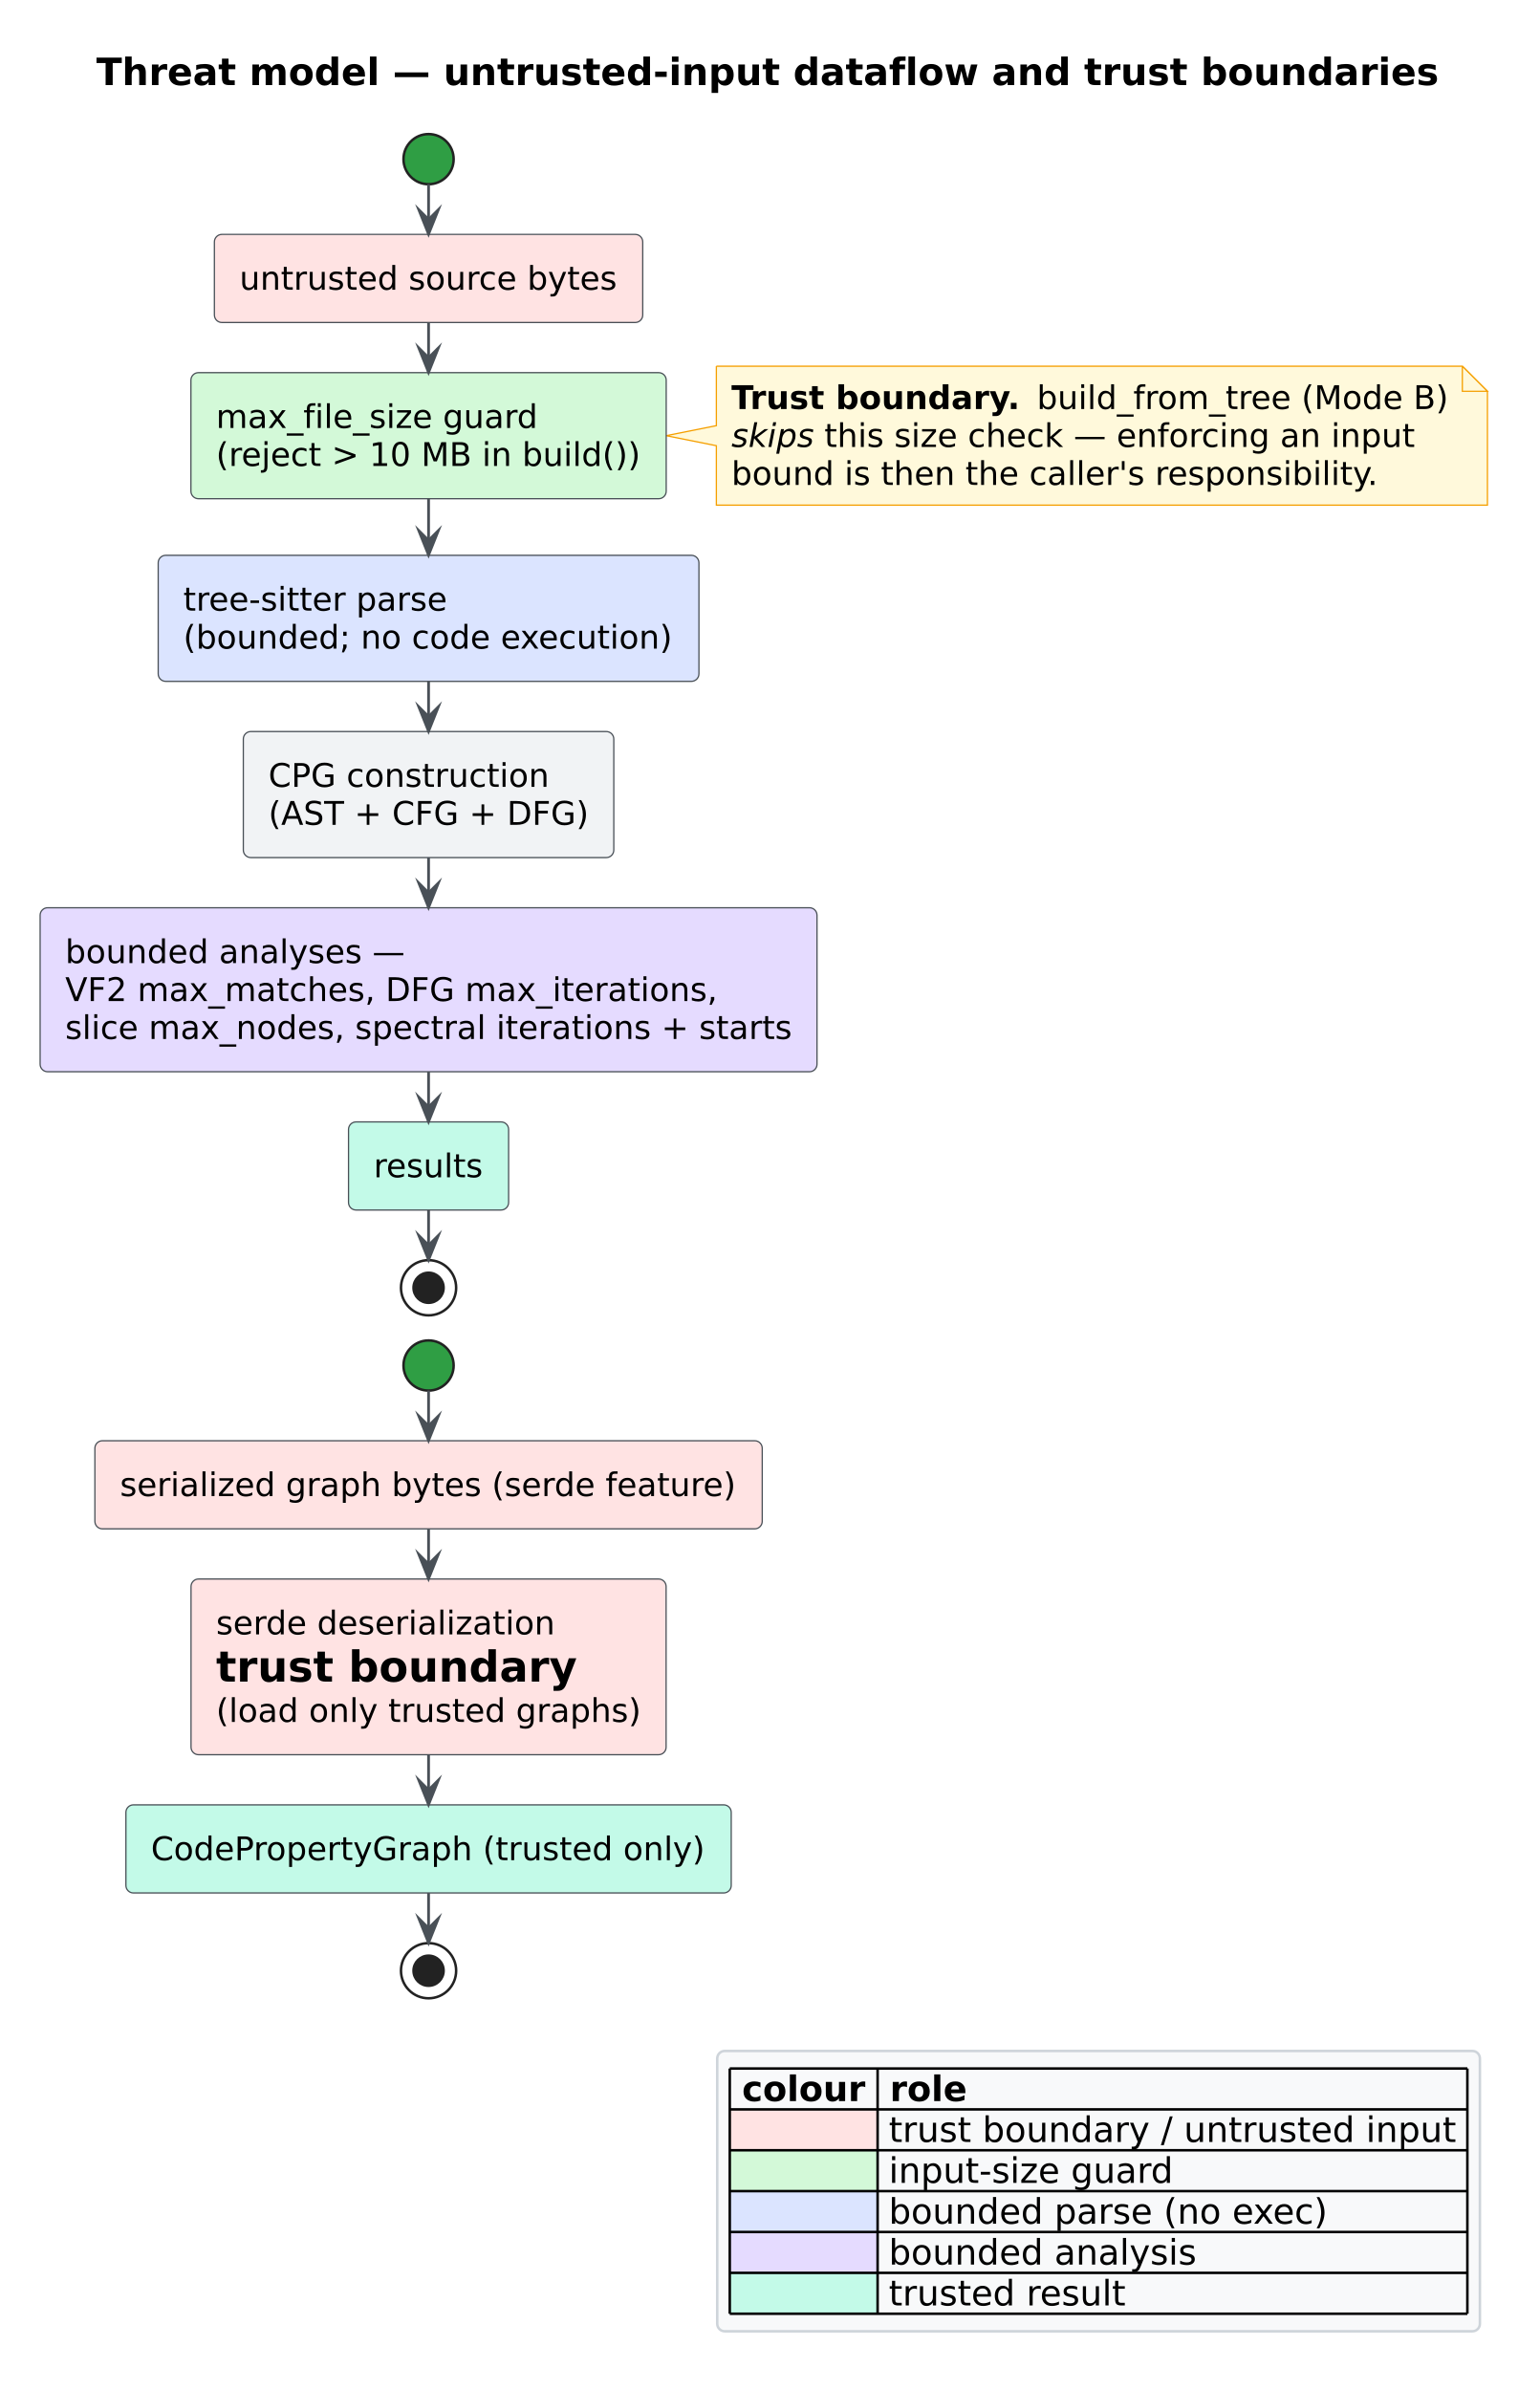
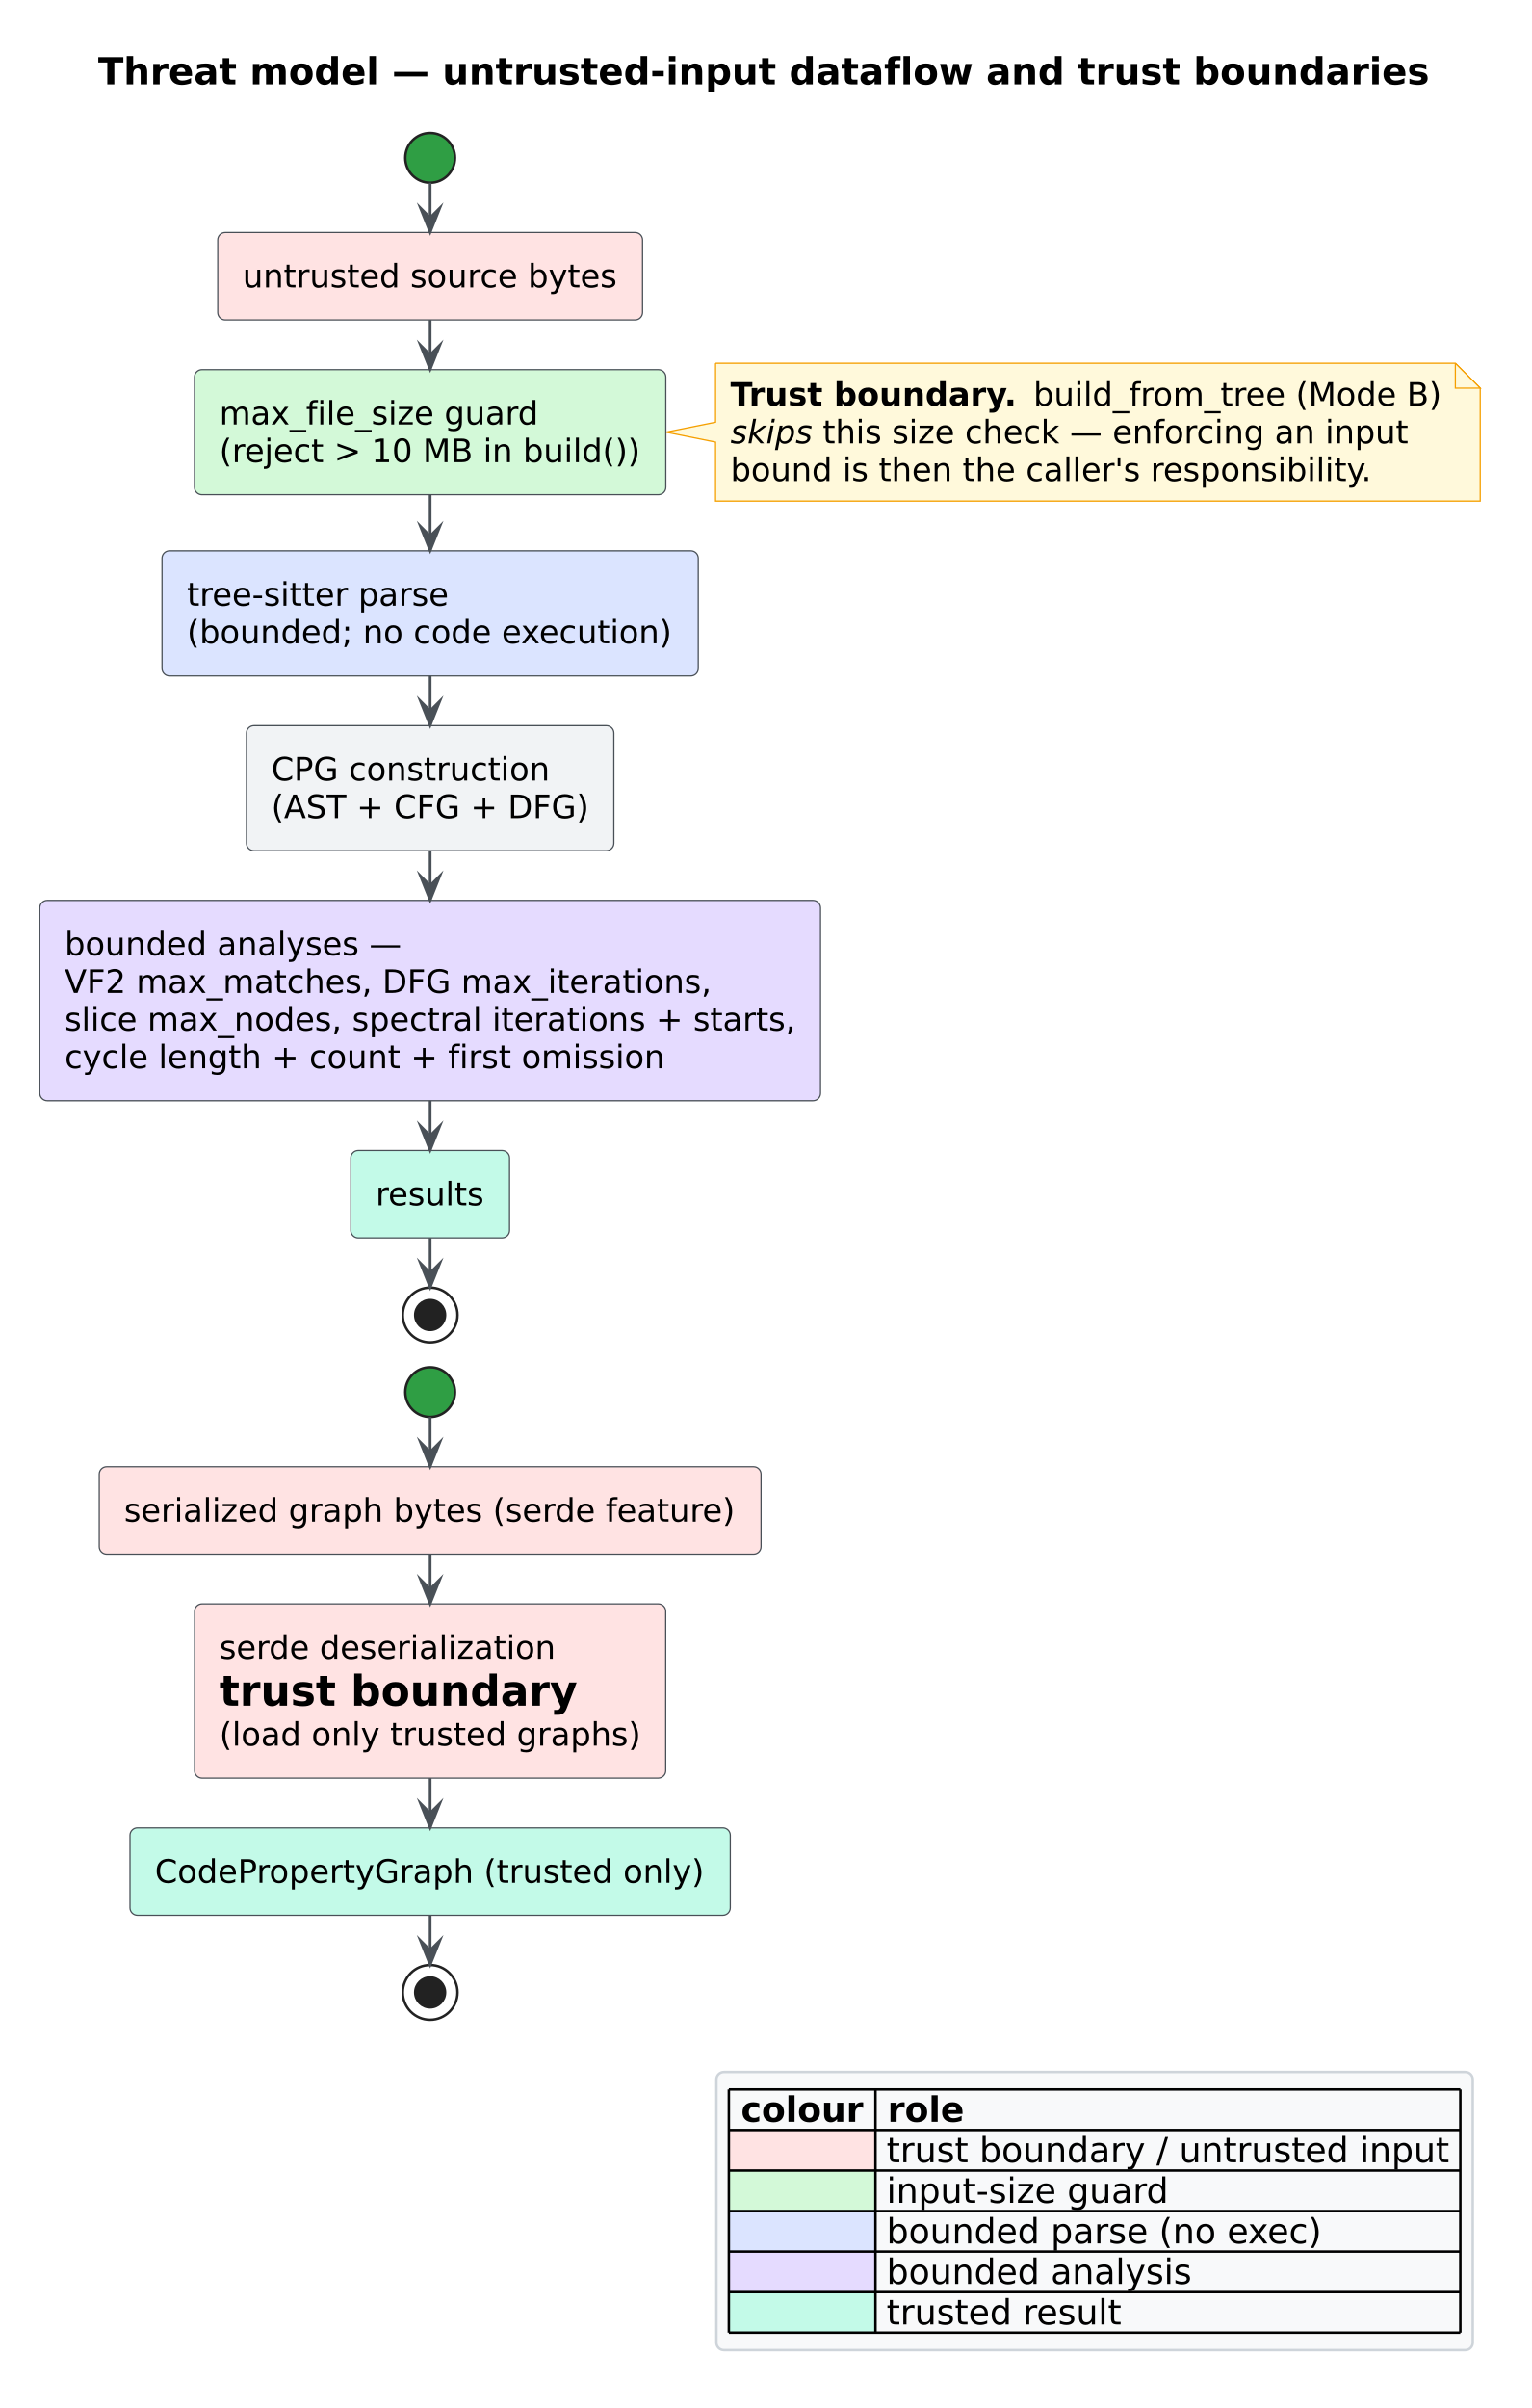
- <svg xmlns="http://www.w3.org/2000/svg" contentStyleType="text/css" data-diagram-type="ACTIVITY" height="953px" preserveAspectRatio="none" style="width:614px;height:953px;background:#FFFFFF;" version="1.1" viewBox="0 0 614 953" width="614px" zoomAndPan="magnify">
+ <svg xmlns="http://www.w3.org/2000/svg" contentStyleType="text/css" data-diagram-type="ACTIVITY" height="968px" preserveAspectRatio="none" style="width:616px;height:968px;background:#FFFFFF;" version="1.1" viewBox="0 0 616 968" width="616px" zoomAndPan="magnify">
  <defs />
  <g>
    <g class="title" data-source-line="2">
-       <text fill="#000000" font-family="'DejaVu Sans'" font-size="15" font-weight="700" lengthAdjust="spacing" textLength="535.327" x="38.411" y="33.923">Threat model — untrusted-input dataflow and trust boundaries</text>
+       <text fill="#000000" font-family="'DejaVu Sans'" font-size="15" font-weight="700" lengthAdjust="spacing" textLength="535.327" x="39.445" y="33.923">Threat model — untrusted-input dataflow and trust boundaries</text>
    </g>
-     <ellipse cx="170.901" cy="63.461" fill="#2F9E44" rx="10" ry="10" style="stroke:#222222;stroke-width:1;" />
-     <rect fill="#FFE3E3" height="35.133" rx="3" ry="3" style="stroke:#495057;stroke-width:0.5;" width="170.814" x="85.494" y="93.461" />
-     <text fill="#000000" font-family="'DejaVu Sans'" font-size="13" lengthAdjust="spacing" textLength="150.814" x="95.494" y="115.528">untrusted source bytes</text>
-     <path d="M285.668,146.027 L285.668,169.727 L265.668,173.727 L285.668,177.727 L285.668,201.426 A0,0 0 0 0 285.668,201.426 L593.15,201.426 A0,0 0 0 0 593.15,201.426 L593.15,156.027 L583.15,146.027 L285.668,146.027 A0,0 0 0 0 285.668,146.027" fill="#FFF9DB" style="stroke:#F59F00;stroke-width:0.5;" />
-     <path d="M583.15,146.027 L583.15,156.027 L593.15,156.027 L583.15,146.027" fill="#FFF9DB" style="stroke:#F59F00;stroke-width:0.5;" />
-     <text fill="#000000" font-family="'DejaVu Sans'" font-size="13" font-weight="700" lengthAdjust="spacing" textLength="117.66" x="291.668" y="163.094">Trust boundary.</text>
-     <text fill="#000000" font-family="'DejaVu Sans'" font-size="13" lengthAdjust="spacing" textLength="164.69" x="413.46" y="163.094">build_from_tree (Mode B)</text>
-     <text fill="#000000" font-family="'DejaVu Sans'" font-size="13" font-style="italic" lengthAdjust="spacing" textLength="32.938" x="291.668" y="178.227">skips</text>
-     <text fill="#000000" font-family="'DejaVu Sans'" font-size="13" lengthAdjust="spacing" textLength="235.79" x="328.738" y="178.227">this size check — enforcing an input</text>
-     <text fill="#000000" font-family="'DejaVu Sans'" font-size="13" lengthAdjust="spacing" textLength="259.873" x="291.668" y="193.36">bound is then the caller's responsibility.</text>
-     <rect fill="#D3F9D8" height="50.266" rx="3" ry="3" style="stroke:#495057;stroke-width:0.5;" width="189.533" x="76.135" y="148.594" />
-     <text fill="#000000" font-family="'DejaVu Sans'" font-size="13" lengthAdjust="spacing" textLength="128.515" x="86.135" y="170.661">max_file_size guard</text>
-     <text fill="#000000" font-family="'DejaVu Sans'" font-size="13" lengthAdjust="spacing" textLength="169.533" x="86.135" y="185.793">(reject &gt; 10 MB in build())</text>
-     <rect fill="#DBE4FF" height="50.266" rx="3" ry="3" style="stroke:#495057;stroke-width:0.5;" width="215.628" x="63.087" y="221.426" />
-     <text fill="#000000" font-family="'DejaVu Sans'" font-size="13" lengthAdjust="spacing" textLength="105.517" x="73.087" y="243.493">tree-sitter parse</text>
-     <text fill="#000000" font-family="'DejaVu Sans'" font-size="13" lengthAdjust="spacing" textLength="195.628" x="73.087" y="258.625">(bounded; no code execution)</text>
-     <rect fill="#F1F3F5" height="50.266" rx="3" ry="3" style="stroke:#495057;stroke-width:0.5;" width="147.734" x="97.034" y="291.691" />
-     <text fill="#000000" font-family="'DejaVu Sans'" font-size="13" lengthAdjust="spacing" textLength="111.966" x="107.034" y="313.758">CPG construction</text>
-     <text fill="#000000" font-family="'DejaVu Sans'" font-size="13" lengthAdjust="spacing" textLength="127.734" x="107.034" y="328.891">(AST + CFG + DFG)</text>
-     <rect fill="#E5DBFF" height="65.398" rx="3" ry="3" style="stroke:#495057;stroke-width:0.5;" width="309.802" x="16" y="361.957" />
+     <ellipse cx="172.967" cy="63.461" fill="#2F9E44" rx="10" ry="10" style="stroke:#222222;stroke-width:1;" />
+     <rect fill="#FFE3E3" height="35.133" rx="3" ry="3" style="stroke:#495057;stroke-width:0.5;" width="170.814" x="87.56" y="93.461" />
+     <text fill="#000000" font-family="'DejaVu Sans'" font-size="13" lengthAdjust="spacing" textLength="150.814" x="97.56" y="115.528">untrusted source bytes</text>
+     <path d="M287.734,146.027 L287.734,169.727 L267.734,173.727 L287.734,177.727 L287.734,201.426 A0,0 0 0 0 287.734,201.426 L595.216,201.426 A0,0 0 0 0 595.216,201.426 L595.216,156.027 L585.216,146.027 L287.734,146.027 A0,0 0 0 0 287.734,146.027" fill="#FFF9DB" style="stroke:#F59F00;stroke-width:0.5;" />
+     <path d="M585.216,146.027 L585.216,156.027 L595.216,156.027 L585.216,146.027" fill="#FFF9DB" style="stroke:#F59F00;stroke-width:0.5;" />
+     <text fill="#000000" font-family="'DejaVu Sans'" font-size="13" font-weight="700" lengthAdjust="spacing" textLength="117.66" x="293.734" y="163.094">Trust boundary.</text>
+     <text fill="#000000" font-family="'DejaVu Sans'" font-size="13" lengthAdjust="spacing" textLength="164.69" x="415.526" y="163.094">build_from_tree (Mode B)</text>
+     <text fill="#000000" font-family="'DejaVu Sans'" font-size="13" font-style="italic" lengthAdjust="spacing" textLength="32.938" x="293.734" y="178.227">skips</text>
+     <text fill="#000000" font-family="'DejaVu Sans'" font-size="13" lengthAdjust="spacing" textLength="235.79" x="330.804" y="178.227">this size check — enforcing an input</text>
+     <text fill="#000000" font-family="'DejaVu Sans'" font-size="13" lengthAdjust="spacing" textLength="259.873" x="293.734" y="193.36">bound is then the caller's responsibility.</text>
+     <rect fill="#D3F9D8" height="50.266" rx="3" ry="3" style="stroke:#495057;stroke-width:0.5;" width="189.533" x="78.201" y="148.594" />
+     <text fill="#000000" font-family="'DejaVu Sans'" font-size="13" lengthAdjust="spacing" textLength="128.515" x="88.201" y="170.661">max_file_size guard</text>
+     <text fill="#000000" font-family="'DejaVu Sans'" font-size="13" lengthAdjust="spacing" textLength="169.533" x="88.201" y="185.793">(reject &gt; 10 MB in build())</text>
+     <rect fill="#DBE4FF" height="50.266" rx="3" ry="3" style="stroke:#495057;stroke-width:0.5;" width="215.628" x="65.153" y="221.426" />
+     <text fill="#000000" font-family="'DejaVu Sans'" font-size="13" lengthAdjust="spacing" textLength="105.517" x="75.153" y="243.493">tree-sitter parse</text>
+     <text fill="#000000" font-family="'DejaVu Sans'" font-size="13" lengthAdjust="spacing" textLength="195.628" x="75.153" y="258.625">(bounded; no code execution)</text>
+     <rect fill="#F1F3F5" height="50.266" rx="3" ry="3" style="stroke:#495057;stroke-width:0.5;" width="147.734" x="99.1" y="291.691" />
+     <text fill="#000000" font-family="'DejaVu Sans'" font-size="13" lengthAdjust="spacing" textLength="111.966" x="109.1" y="313.758">CPG construction</text>
+     <text fill="#000000" font-family="'DejaVu Sans'" font-size="13" lengthAdjust="spacing" textLength="127.734" x="109.1" y="328.891">(AST + CFG + DFG)</text>
+     <rect fill="#E5DBFF" height="80.531" rx="3" ry="3" style="stroke:#495057;stroke-width:0.5;" width="313.935" x="16" y="361.957" />
    <text fill="#000000" font-family="'DejaVu Sans'" font-size="13" lengthAdjust="spacing" textLength="135.472" x="26" y="384.024">bounded analyses —</text>
    <text fill="#000000" font-family="'DejaVu Sans'" font-size="13" lengthAdjust="spacing" textLength="260.089" x="26" y="399.157">VF2 max_matches, DFG max_iterations,</text>
-     <text fill="#000000" font-family="'DejaVu Sans'" font-size="13" lengthAdjust="spacing" textLength="289.802" x="26" y="414.29">slice max_nodes, spectral iterations + starts</text>
-     <rect fill="#C3FAE8" height="35.133" rx="3" ry="3" style="stroke:#495057;stroke-width:0.5;" width="63.837" x="138.983" y="447.356" />
-     <text fill="#000000" font-family="'DejaVu Sans'" font-size="13" lengthAdjust="spacing" textLength="43.837" x="148.983" y="469.422">results</text>
-     <ellipse cx="170.901" cy="513.488" fill="none" rx="11" ry="11" style="stroke:#222222;stroke-width:1;" />
-     <ellipse cx="170.901" cy="513.488" fill="#222222" rx="6" ry="6" style="stroke:#222222;stroke-width:1;" />
-     <ellipse cx="170.901" cy="544.488" fill="#2F9E44" rx="10" ry="10" style="stroke:#222222;stroke-width:1;" />
-     <rect fill="#FFE3E3" height="35.133" rx="3" ry="3" style="stroke:#495057;stroke-width:0.5;" width="266.118" x="37.842" y="574.488" />
-     <text fill="#000000" font-family="'DejaVu Sans'" font-size="13" lengthAdjust="spacing" textLength="246.118" x="47.842" y="596.555">serialized graph bytes (serde feature)</text>
-     <rect fill="#FFE3E3" height="70.055" rx="3" ry="3" style="stroke:#495057;stroke-width:0.5;" width="189.451" x="76.176" y="629.621" />
-     <text fill="#000000" font-family="'DejaVu Sans'" font-size="13" lengthAdjust="spacing" textLength="135.357" x="86.176" y="651.688">serde deserialization</text>
-     <text fill="#000000" font-family="'DejaVu Sans'" font-size="17" font-weight="700" lengthAdjust="spacing" textLength="143.935" x="86.176" y="670.534">trust boundary</text>
-     <text fill="#000000" font-family="'DejaVu Sans'" font-size="13" lengthAdjust="spacing" textLength="169.451" x="86.176" y="686.61">(load only trusted graphs)</text>
-     <rect fill="#C3FAE8" height="35.133" rx="3" ry="3" style="stroke:#495057;stroke-width:0.5;" width="241.387" x="50.208" y="719.676" />
-     <text fill="#000000" font-family="'DejaVu Sans'" font-size="13" lengthAdjust="spacing" textLength="221.387" x="60.208" y="741.743">CodePropertyGraph (trusted only)</text>
-     <ellipse cx="170.901" cy="785.809" fill="none" rx="11" ry="11" style="stroke:#222222;stroke-width:1;" />
-     <ellipse cx="170.901" cy="785.809" fill="#222222" rx="6" ry="6" style="stroke:#222222;stroke-width:1;" />
-     <line style="stroke:#495057;stroke-width:1.1;" x1="170.901" x2="170.901" y1="73.461" y2="93.461" />
-     <polygon fill="#495057" points="166.901,83.461,170.901,93.461,174.901,83.461,170.901,87.461" style="stroke:#495057;stroke-width:1;stroke-linejoin:miter;stroke-miterlimit:10;" />
-     <line style="stroke:#495057;stroke-width:1.1;" x1="170.901" x2="170.901" y1="128.594" y2="148.594" />
-     <polygon fill="#495057" points="166.901,138.594,170.901,148.594,174.901,138.594,170.901,142.594" style="stroke:#495057;stroke-width:1;stroke-linejoin:miter;stroke-miterlimit:10;" />
-     <line style="stroke:#495057;stroke-width:1.1;" x1="170.901" x2="170.901" y1="198.859" y2="221.426" />
-     <polygon fill="#495057" points="166.901,211.426,170.901,221.426,174.901,211.426,170.901,215.426" style="stroke:#495057;stroke-width:1;stroke-linejoin:miter;stroke-miterlimit:10;" />
-     <line style="stroke:#495057;stroke-width:1.1;" x1="170.901" x2="170.901" y1="271.691" y2="291.691" />
-     <polygon fill="#495057" points="166.901,281.691,170.901,291.691,174.901,281.691,170.901,285.691" style="stroke:#495057;stroke-width:1;stroke-linejoin:miter;stroke-miterlimit:10;" />
-     <line style="stroke:#495057;stroke-width:1.1;" x1="170.901" x2="170.901" y1="341.957" y2="361.957" />
-     <polygon fill="#495057" points="166.901,351.957,170.901,361.957,174.901,351.957,170.901,355.957" style="stroke:#495057;stroke-width:1;stroke-linejoin:miter;stroke-miterlimit:10;" />
-     <line style="stroke:#495057;stroke-width:1.1;" x1="170.901" x2="170.901" y1="427.356" y2="447.356" />
-     <polygon fill="#495057" points="166.901,437.356,170.901,447.356,174.901,437.356,170.901,441.356" style="stroke:#495057;stroke-width:1;stroke-linejoin:miter;stroke-miterlimit:10;" />
-     <line style="stroke:#495057;stroke-width:1.1;" x1="170.901" x2="170.901" y1="482.488" y2="502.488" />
-     <polygon fill="#495057" points="166.901,492.488,170.901,502.488,174.901,492.488,170.901,496.488" style="stroke:#495057;stroke-width:1;stroke-linejoin:miter;stroke-miterlimit:10;" />
-     <line style="stroke:#495057;stroke-width:1.1;" x1="170.901" x2="170.901" y1="554.488" y2="574.488" />
-     <polygon fill="#495057" points="166.901,564.488,170.901,574.488,174.901,564.488,170.901,568.488" style="stroke:#495057;stroke-width:1;stroke-linejoin:miter;stroke-miterlimit:10;" />
-     <line style="stroke:#495057;stroke-width:1.1;" x1="170.901" x2="170.901" y1="609.621" y2="629.621" />
-     <polygon fill="#495057" points="166.901,619.621,170.901,629.621,174.901,619.621,170.901,623.621" style="stroke:#495057;stroke-width:1;stroke-linejoin:miter;stroke-miterlimit:10;" />
-     <line style="stroke:#495057;stroke-width:1.1;" x1="170.901" x2="170.901" y1="699.676" y2="719.676" />
-     <polygon fill="#495057" points="166.901,709.676,170.901,719.676,174.901,709.676,170.901,713.676" style="stroke:#495057;stroke-width:1;stroke-linejoin:miter;stroke-miterlimit:10;" />
-     <line style="stroke:#495057;stroke-width:1.1;" x1="170.901" x2="170.901" y1="754.809" y2="774.809" />
-     <polygon fill="#495057" points="166.901,764.809,170.901,774.809,174.901,764.809,170.901,768.809" style="stroke:#495057;stroke-width:1;stroke-linejoin:miter;stroke-miterlimit:10;" />
-     <g class="legend" data-source-line="33">
-       <rect fill="#F8F9FA" height="111.781" rx="3" ry="3" style="stroke:#CED4DA;stroke-width:1;" width="304.137" x="286.013" y="817.809" />
-       <text fill="#000000" font-family="'DejaVu Sans'" font-size="14" font-weight="700" lengthAdjust="spacing" textLength="49.205" x="295.887" y="837.804">colour</text>
-       <text fill="#000000" font-family="'DejaVu Sans'" font-size="14" font-weight="700" lengthAdjust="spacing" textLength="30.816" x="354.841" y="837.804">role</text>
-       <rect fill="#FFE3E3" height="16.297" style="stroke:none;stroke-width:1;" width="58.953" x="291.013" y="841.106" />
-       <text fill="#000000" font-family="'DejaVu Sans'" font-size="14" lengthAdjust="spacing" textLength="4.45" x="291.013" y="854.101"> </text>
-       <text fill="#000000" font-family="'DejaVu Sans'" font-size="14" lengthAdjust="spacing" textLength="226.283" x="354.417" y="854.101">trust boundary / untrusted input</text>
-       <rect fill="#D3F9D8" height="16.297" style="stroke:none;stroke-width:1;" width="58.953" x="291.013" y="857.402" />
-       <text fill="#000000" font-family="'DejaVu Sans'" font-size="14" lengthAdjust="spacing" textLength="4.45" x="291.013" y="870.398"> </text>
-       <text fill="#000000" font-family="'DejaVu Sans'" font-size="14" lengthAdjust="spacing" textLength="113.641" x="354.417" y="870.398">input-size guard</text>
-       <rect fill="#DBE4FF" height="16.297" style="stroke:none;stroke-width:1;" width="58.953" x="291.013" y="873.699" />
-       <text fill="#000000" font-family="'DejaVu Sans'" font-size="14" lengthAdjust="spacing" textLength="4.45" x="291.013" y="886.694"> </text>
-       <text fill="#000000" font-family="'DejaVu Sans'" font-size="14" lengthAdjust="spacing" textLength="175.636" x="354.417" y="886.694">bounded parse (no exec)</text>
-       <rect fill="#E5DBFF" height="16.297" style="stroke:none;stroke-width:1;" width="58.953" x="291.013" y="889.996" />
-       <text fill="#000000" font-family="'DejaVu Sans'" font-size="14" lengthAdjust="spacing" textLength="4.45" x="291.013" y="902.991"> </text>
-       <text fill="#000000" font-family="'DejaVu Sans'" font-size="14" lengthAdjust="spacing" textLength="122.719" x="354.417" y="902.991">bounded analysis</text>
-       <rect fill="#C3FAE8" height="16.297" style="stroke:none;stroke-width:1;" width="58.953" x="291.013" y="906.293" />
-       <text fill="#000000" font-family="'DejaVu Sans'" font-size="14" lengthAdjust="spacing" textLength="4.45" x="291.013" y="919.288"> </text>
-       <text fill="#000000" font-family="'DejaVu Sans'" font-size="14" lengthAdjust="spacing" textLength="94.767" x="354.417" y="919.288">trusted result</text>
-       <line style="stroke:#000000;stroke-width:1;" x1="291.013" x2="585.15" y1="824.809" y2="824.809" />
-       <line style="stroke:#000000;stroke-width:1;" x1="291.013" x2="585.15" y1="841.106" y2="841.106" />
-       <line style="stroke:#000000;stroke-width:1;" x1="291.013" x2="585.15" y1="857.402" y2="857.402" />
-       <line style="stroke:#000000;stroke-width:1;" x1="291.013" x2="585.15" y1="873.699" y2="873.699" />
-       <line style="stroke:#000000;stroke-width:1;" x1="291.013" x2="585.15" y1="889.996" y2="889.996" />
-       <line style="stroke:#000000;stroke-width:1;" x1="291.013" x2="585.15" y1="906.293" y2="906.293" />
-       <line style="stroke:#000000;stroke-width:1;" x1="291.013" x2="585.15" y1="922.59" y2="922.59" />
-       <line style="stroke:#000000;stroke-width:1;" x1="291.013" x2="291.013" y1="824.809" y2="922.59" />
-       <line style="stroke:#000000;stroke-width:1;" x1="349.967" x2="349.967" y1="824.809" y2="922.59" />
-       <line style="stroke:#000000;stroke-width:1;" x1="585.15" x2="585.15" y1="824.809" y2="922.59" />
+     <text fill="#000000" font-family="'DejaVu Sans'" font-size="13" lengthAdjust="spacing" textLength="293.935" x="26" y="414.29">slice max_nodes, spectral iterations + starts,</text>
+     <text fill="#000000" font-family="'DejaVu Sans'" font-size="13" lengthAdjust="spacing" textLength="241.274" x="26" y="429.422">cycle length + count + first omission</text>
+     <rect fill="#C3FAE8" height="35.133" rx="3" ry="3" style="stroke:#495057;stroke-width:0.5;" width="63.837" x="141.049" y="462.488" />
+     <text fill="#000000" font-family="'DejaVu Sans'" font-size="13" lengthAdjust="spacing" textLength="43.837" x="151.049" y="484.555">results</text>
+     <ellipse cx="172.967" cy="528.621" fill="none" rx="11" ry="11" style="stroke:#222222;stroke-width:1;" />
+     <ellipse cx="172.967" cy="528.621" fill="#222222" rx="6" ry="6" style="stroke:#222222;stroke-width:1;" />
+     <ellipse cx="172.967" cy="559.621" fill="#2F9E44" rx="10" ry="10" style="stroke:#222222;stroke-width:1;" />
+     <rect fill="#FFE3E3" height="35.133" rx="3" ry="3" style="stroke:#495057;stroke-width:0.5;" width="266.118" x="39.908" y="589.621" />
+     <text fill="#000000" font-family="'DejaVu Sans'" font-size="13" lengthAdjust="spacing" textLength="246.118" x="49.908" y="611.688">serialized graph bytes (serde feature)</text>
+     <rect fill="#FFE3E3" height="70.055" rx="3" ry="3" style="stroke:#495057;stroke-width:0.5;" width="189.451" x="78.242" y="644.754" />
+     <text fill="#000000" font-family="'DejaVu Sans'" font-size="13" lengthAdjust="spacing" textLength="135.357" x="88.242" y="666.821">serde deserialization</text>
+     <text fill="#000000" font-family="'DejaVu Sans'" font-size="17" font-weight="700" lengthAdjust="spacing" textLength="143.935" x="88.242" y="685.667">trust boundary</text>
+     <text fill="#000000" font-family="'DejaVu Sans'" font-size="13" lengthAdjust="spacing" textLength="169.451" x="88.242" y="701.743">(load only trusted graphs)</text>
+     <rect fill="#C3FAE8" height="35.133" rx="3" ry="3" style="stroke:#495057;stroke-width:0.5;" width="241.387" x="52.274" y="734.809" />
+     <text fill="#000000" font-family="'DejaVu Sans'" font-size="13" lengthAdjust="spacing" textLength="221.387" x="62.274" y="756.875">CodePropertyGraph (trusted only)</text>
+     <ellipse cx="172.967" cy="800.941" fill="none" rx="11" ry="11" style="stroke:#222222;stroke-width:1;" />
+     <ellipse cx="172.967" cy="800.941" fill="#222222" rx="6" ry="6" style="stroke:#222222;stroke-width:1;" />
+     <line style="stroke:#495057;stroke-width:1.1;" x1="172.967" x2="172.967" y1="73.461" y2="93.461" />
+     <polygon fill="#495057" points="168.967,83.461,172.967,93.461,176.967,83.461,172.967,87.461" style="stroke:#495057;stroke-width:1;stroke-linejoin:miter;stroke-miterlimit:10;" />
+     <line style="stroke:#495057;stroke-width:1.1;" x1="172.967" x2="172.967" y1="128.594" y2="148.594" />
+     <polygon fill="#495057" points="168.967,138.594,172.967,148.594,176.967,138.594,172.967,142.594" style="stroke:#495057;stroke-width:1;stroke-linejoin:miter;stroke-miterlimit:10;" />
+     <line style="stroke:#495057;stroke-width:1.1;" x1="172.967" x2="172.967" y1="198.859" y2="221.426" />
+     <polygon fill="#495057" points="168.967,211.426,172.967,221.426,176.967,211.426,172.967,215.426" style="stroke:#495057;stroke-width:1;stroke-linejoin:miter;stroke-miterlimit:10;" />
+     <line style="stroke:#495057;stroke-width:1.1;" x1="172.967" x2="172.967" y1="271.691" y2="291.691" />
+     <polygon fill="#495057" points="168.967,281.691,172.967,291.691,176.967,281.691,172.967,285.691" style="stroke:#495057;stroke-width:1;stroke-linejoin:miter;stroke-miterlimit:10;" />
+     <line style="stroke:#495057;stroke-width:1.1;" x1="172.967" x2="172.967" y1="341.957" y2="361.957" />
+     <polygon fill="#495057" points="168.967,351.957,172.967,361.957,176.967,351.957,172.967,355.957" style="stroke:#495057;stroke-width:1;stroke-linejoin:miter;stroke-miterlimit:10;" />
+     <line style="stroke:#495057;stroke-width:1.1;" x1="172.967" x2="172.967" y1="442.488" y2="462.488" />
+     <polygon fill="#495057" points="168.967,452.488,172.967,462.488,176.967,452.488,172.967,456.488" style="stroke:#495057;stroke-width:1;stroke-linejoin:miter;stroke-miterlimit:10;" />
+     <line style="stroke:#495057;stroke-width:1.1;" x1="172.967" x2="172.967" y1="497.621" y2="517.621" />
+     <polygon fill="#495057" points="168.967,507.621,172.967,517.621,176.967,507.621,172.967,511.621" style="stroke:#495057;stroke-width:1;stroke-linejoin:miter;stroke-miterlimit:10;" />
+     <line style="stroke:#495057;stroke-width:1.1;" x1="172.967" x2="172.967" y1="569.621" y2="589.621" />
+     <polygon fill="#495057" points="168.967,579.621,172.967,589.621,176.967,579.621,172.967,583.621" style="stroke:#495057;stroke-width:1;stroke-linejoin:miter;stroke-miterlimit:10;" />
+     <line style="stroke:#495057;stroke-width:1.1;" x1="172.967" x2="172.967" y1="624.754" y2="644.754" />
+     <polygon fill="#495057" points="168.967,634.754,172.967,644.754,176.967,634.754,172.967,638.754" style="stroke:#495057;stroke-width:1;stroke-linejoin:miter;stroke-miterlimit:10;" />
+     <line style="stroke:#495057;stroke-width:1.1;" x1="172.967" x2="172.967" y1="714.809" y2="734.809" />
+     <polygon fill="#495057" points="168.967,724.809,172.967,734.809,176.967,724.809,172.967,728.809" style="stroke:#495057;stroke-width:1;stroke-linejoin:miter;stroke-miterlimit:10;" />
+     <line style="stroke:#495057;stroke-width:1.1;" x1="172.967" x2="172.967" y1="769.941" y2="789.941" />
+     <polygon fill="#495057" points="168.967,779.941,172.967,789.941,176.967,779.941,172.967,783.941" style="stroke:#495057;stroke-width:1;stroke-linejoin:miter;stroke-miterlimit:10;" />
+     <g class="legend" data-source-line="34">
+       <rect fill="#F8F9FA" height="111.781" rx="3" ry="3" style="stroke:#CED4DA;stroke-width:1;" width="304.137" x="288.08" y="832.941" />
+       <text fill="#000000" font-family="'DejaVu Sans'" font-size="14" font-weight="700" lengthAdjust="spacing" textLength="49.205" x="297.954" y="852.937">colour</text>
+       <text fill="#000000" font-family="'DejaVu Sans'" font-size="14" font-weight="700" lengthAdjust="spacing" textLength="30.816" x="356.907" y="852.937">role</text>
+       <rect fill="#FFE3E3" height="16.297" style="stroke:none;stroke-width:1;" width="58.953" x="293.08" y="856.238" />
+       <text fill="#000000" font-family="'DejaVu Sans'" font-size="14" lengthAdjust="spacing" textLength="4.45" x="293.08" y="869.233"> </text>
+       <text fill="#000000" font-family="'DejaVu Sans'" font-size="14" lengthAdjust="spacing" textLength="226.283" x="356.483" y="869.233">trust boundary / untrusted input</text>
+       <rect fill="#D3F9D8" height="16.297" style="stroke:none;stroke-width:1;" width="58.953" x="293.08" y="872.535" />
+       <text fill="#000000" font-family="'DejaVu Sans'" font-size="14" lengthAdjust="spacing" textLength="4.45" x="293.08" y="885.53"> </text>
+       <text fill="#000000" font-family="'DejaVu Sans'" font-size="14" lengthAdjust="spacing" textLength="113.641" x="356.483" y="885.53">input-size guard</text>
+       <rect fill="#DBE4FF" height="16.297" style="stroke:none;stroke-width:1;" width="58.953" x="293.08" y="888.832" />
+       <text fill="#000000" font-family="'DejaVu Sans'" font-size="14" lengthAdjust="spacing" textLength="4.45" x="293.08" y="901.827"> </text>
+       <text fill="#000000" font-family="'DejaVu Sans'" font-size="14" lengthAdjust="spacing" textLength="175.636" x="356.483" y="901.827">bounded parse (no exec)</text>
+       <rect fill="#E5DBFF" height="16.297" style="stroke:none;stroke-width:1;" width="58.953" x="293.08" y="905.129" />
+       <text fill="#000000" font-family="'DejaVu Sans'" font-size="14" lengthAdjust="spacing" textLength="4.45" x="293.08" y="918.124"> </text>
+       <text fill="#000000" font-family="'DejaVu Sans'" font-size="14" lengthAdjust="spacing" textLength="122.719" x="356.483" y="918.124">bounded analysis</text>
+       <rect fill="#C3FAE8" height="16.297" style="stroke:none;stroke-width:1;" width="58.953" x="293.08" y="921.426" />
+       <text fill="#000000" font-family="'DejaVu Sans'" font-size="14" lengthAdjust="spacing" textLength="4.45" x="293.08" y="934.421"> </text>
+       <text fill="#000000" font-family="'DejaVu Sans'" font-size="14" lengthAdjust="spacing" textLength="94.767" x="356.483" y="934.421">trusted result</text>
+       <line style="stroke:#000000;stroke-width:1;" x1="293.08" x2="587.216" y1="839.941" y2="839.941" />
+       <line style="stroke:#000000;stroke-width:1;" x1="293.08" x2="587.216" y1="856.238" y2="856.238" />
+       <line style="stroke:#000000;stroke-width:1;" x1="293.08" x2="587.216" y1="872.535" y2="872.535" />
+       <line style="stroke:#000000;stroke-width:1;" x1="293.08" x2="587.216" y1="888.832" y2="888.832" />
+       <line style="stroke:#000000;stroke-width:1;" x1="293.08" x2="587.216" y1="905.129" y2="905.129" />
+       <line style="stroke:#000000;stroke-width:1;" x1="293.08" x2="587.216" y1="921.426" y2="921.426" />
+       <line style="stroke:#000000;stroke-width:1;" x1="293.08" x2="587.216" y1="937.723" y2="937.723" />
+       <line style="stroke:#000000;stroke-width:1;" x1="293.08" x2="293.08" y1="839.941" y2="937.723" />
+       <line style="stroke:#000000;stroke-width:1;" x1="352.033" x2="352.033" y1="839.941" y2="937.723" />
+       <line style="stroke:#000000;stroke-width:1;" x1="587.216" x2="587.216" y1="839.941" y2="937.723" />
    </g>
  </g>
</svg>
